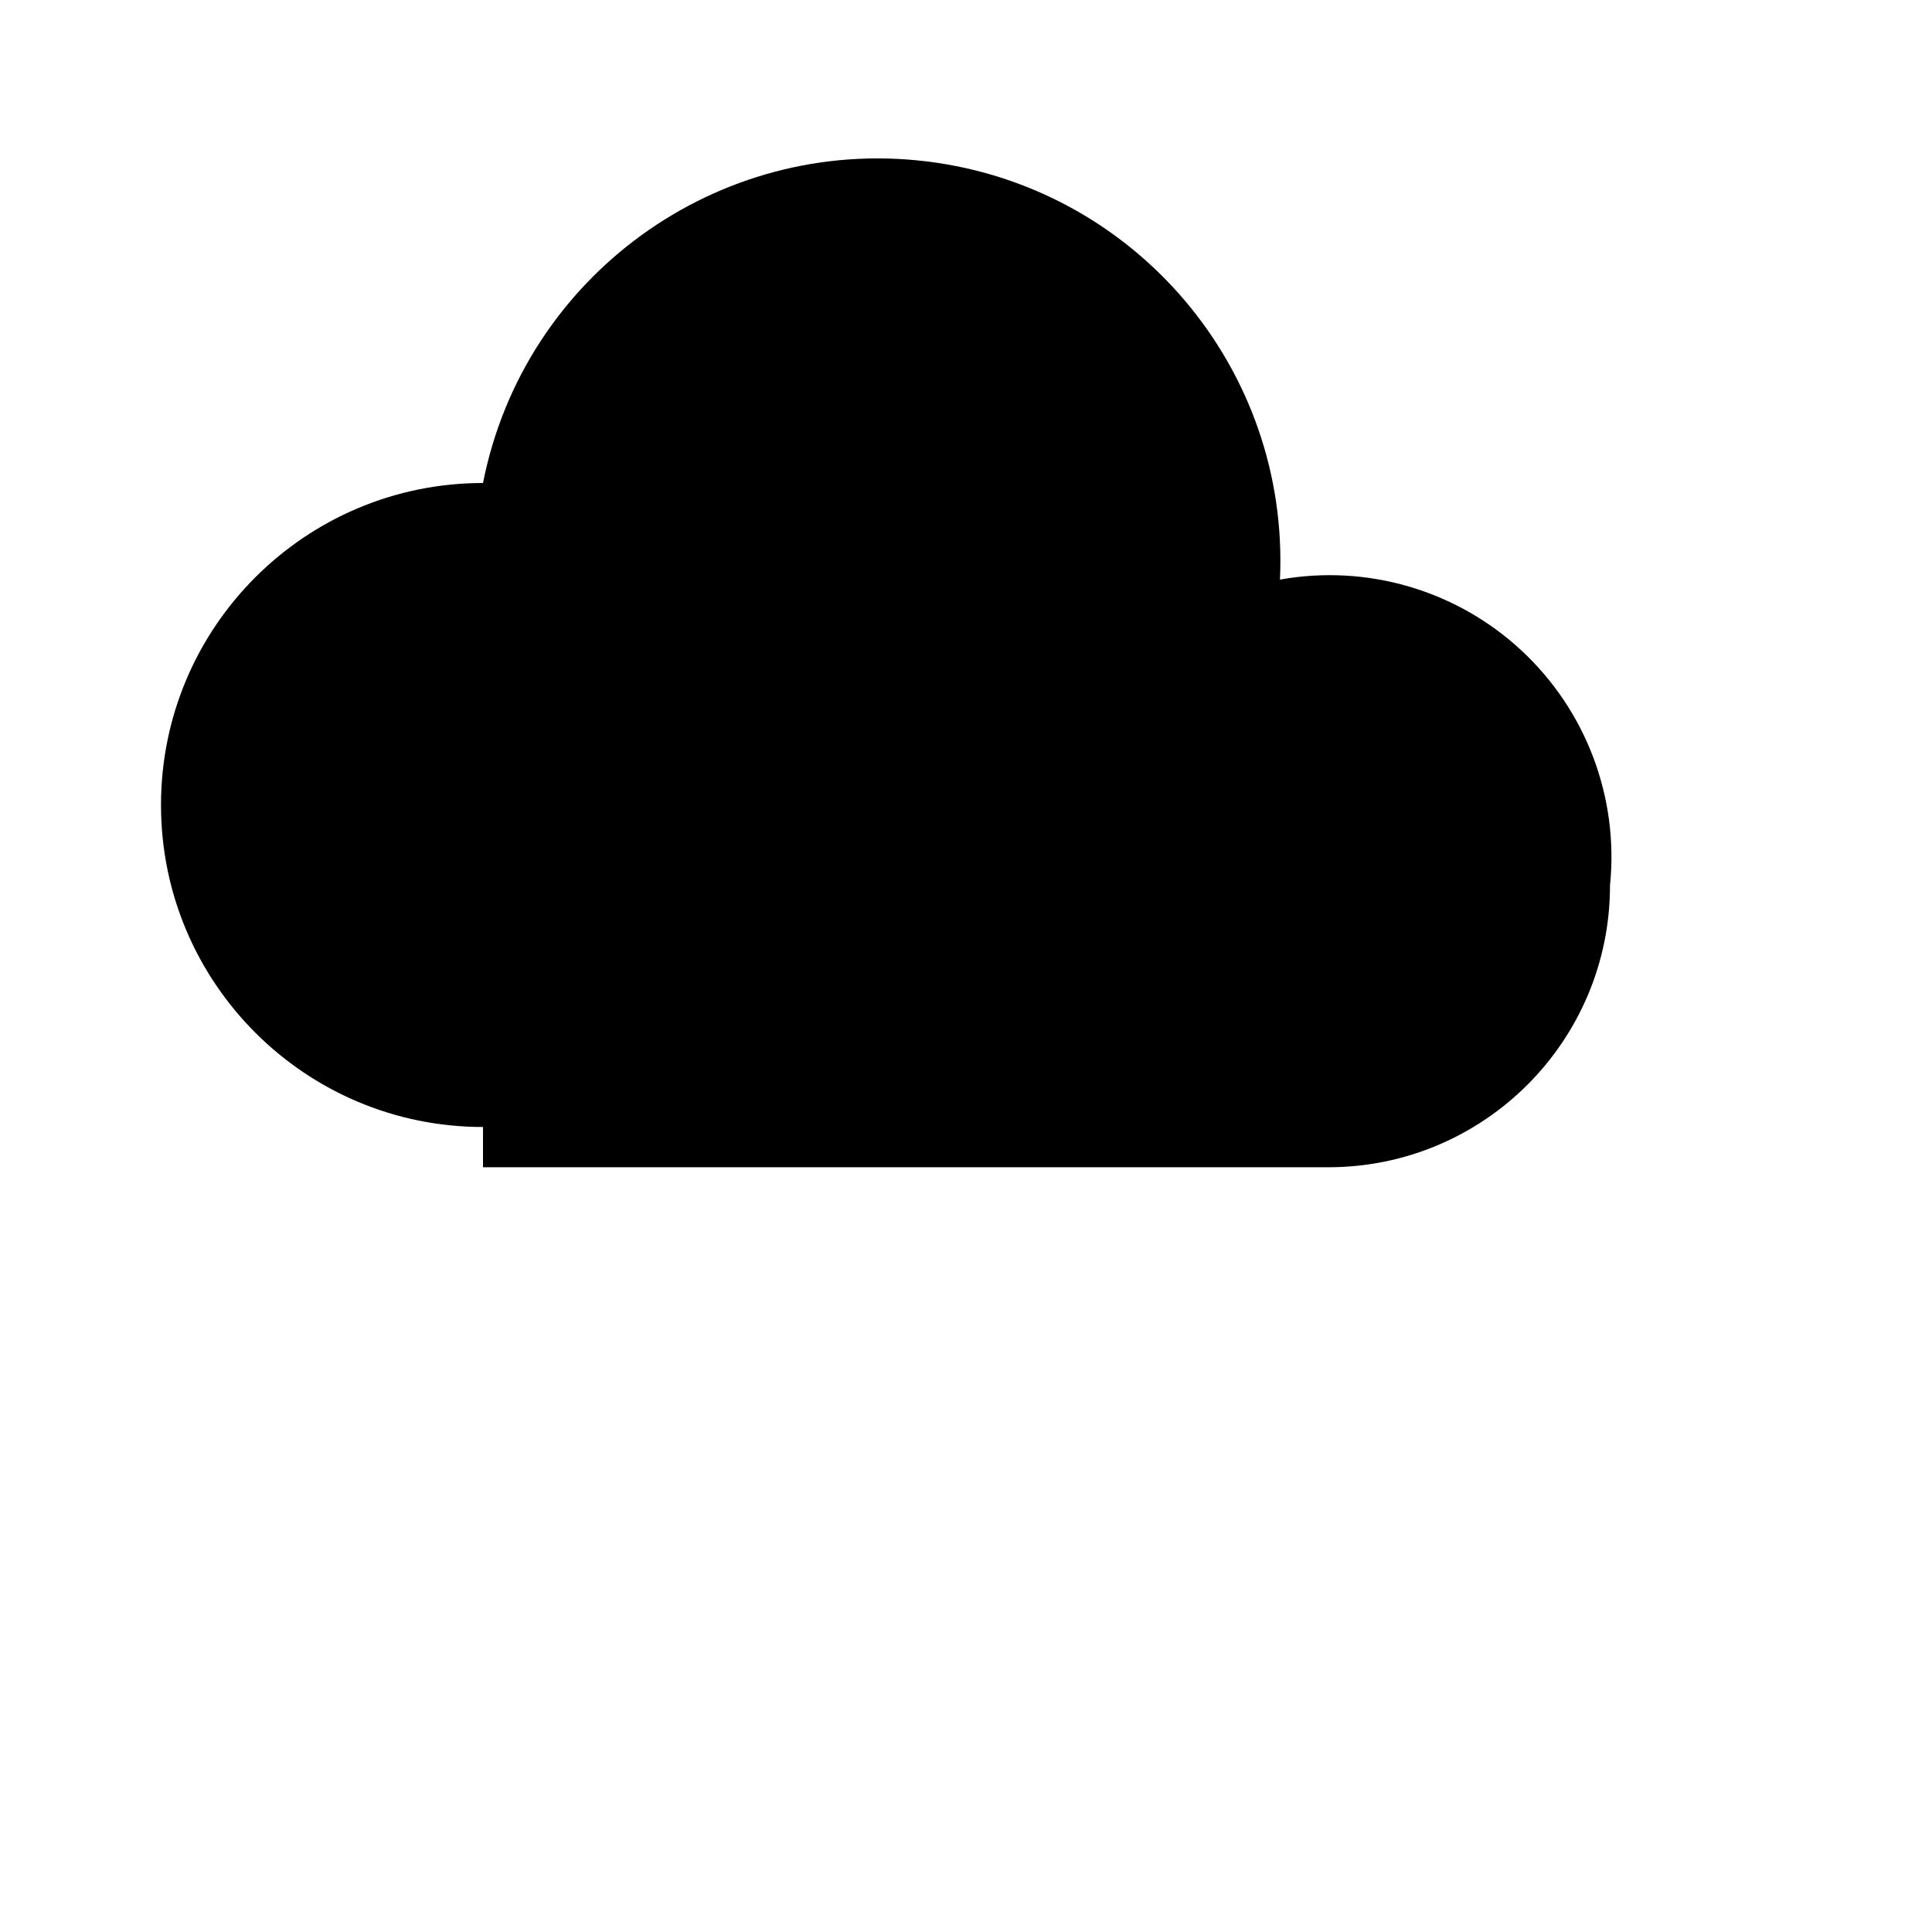
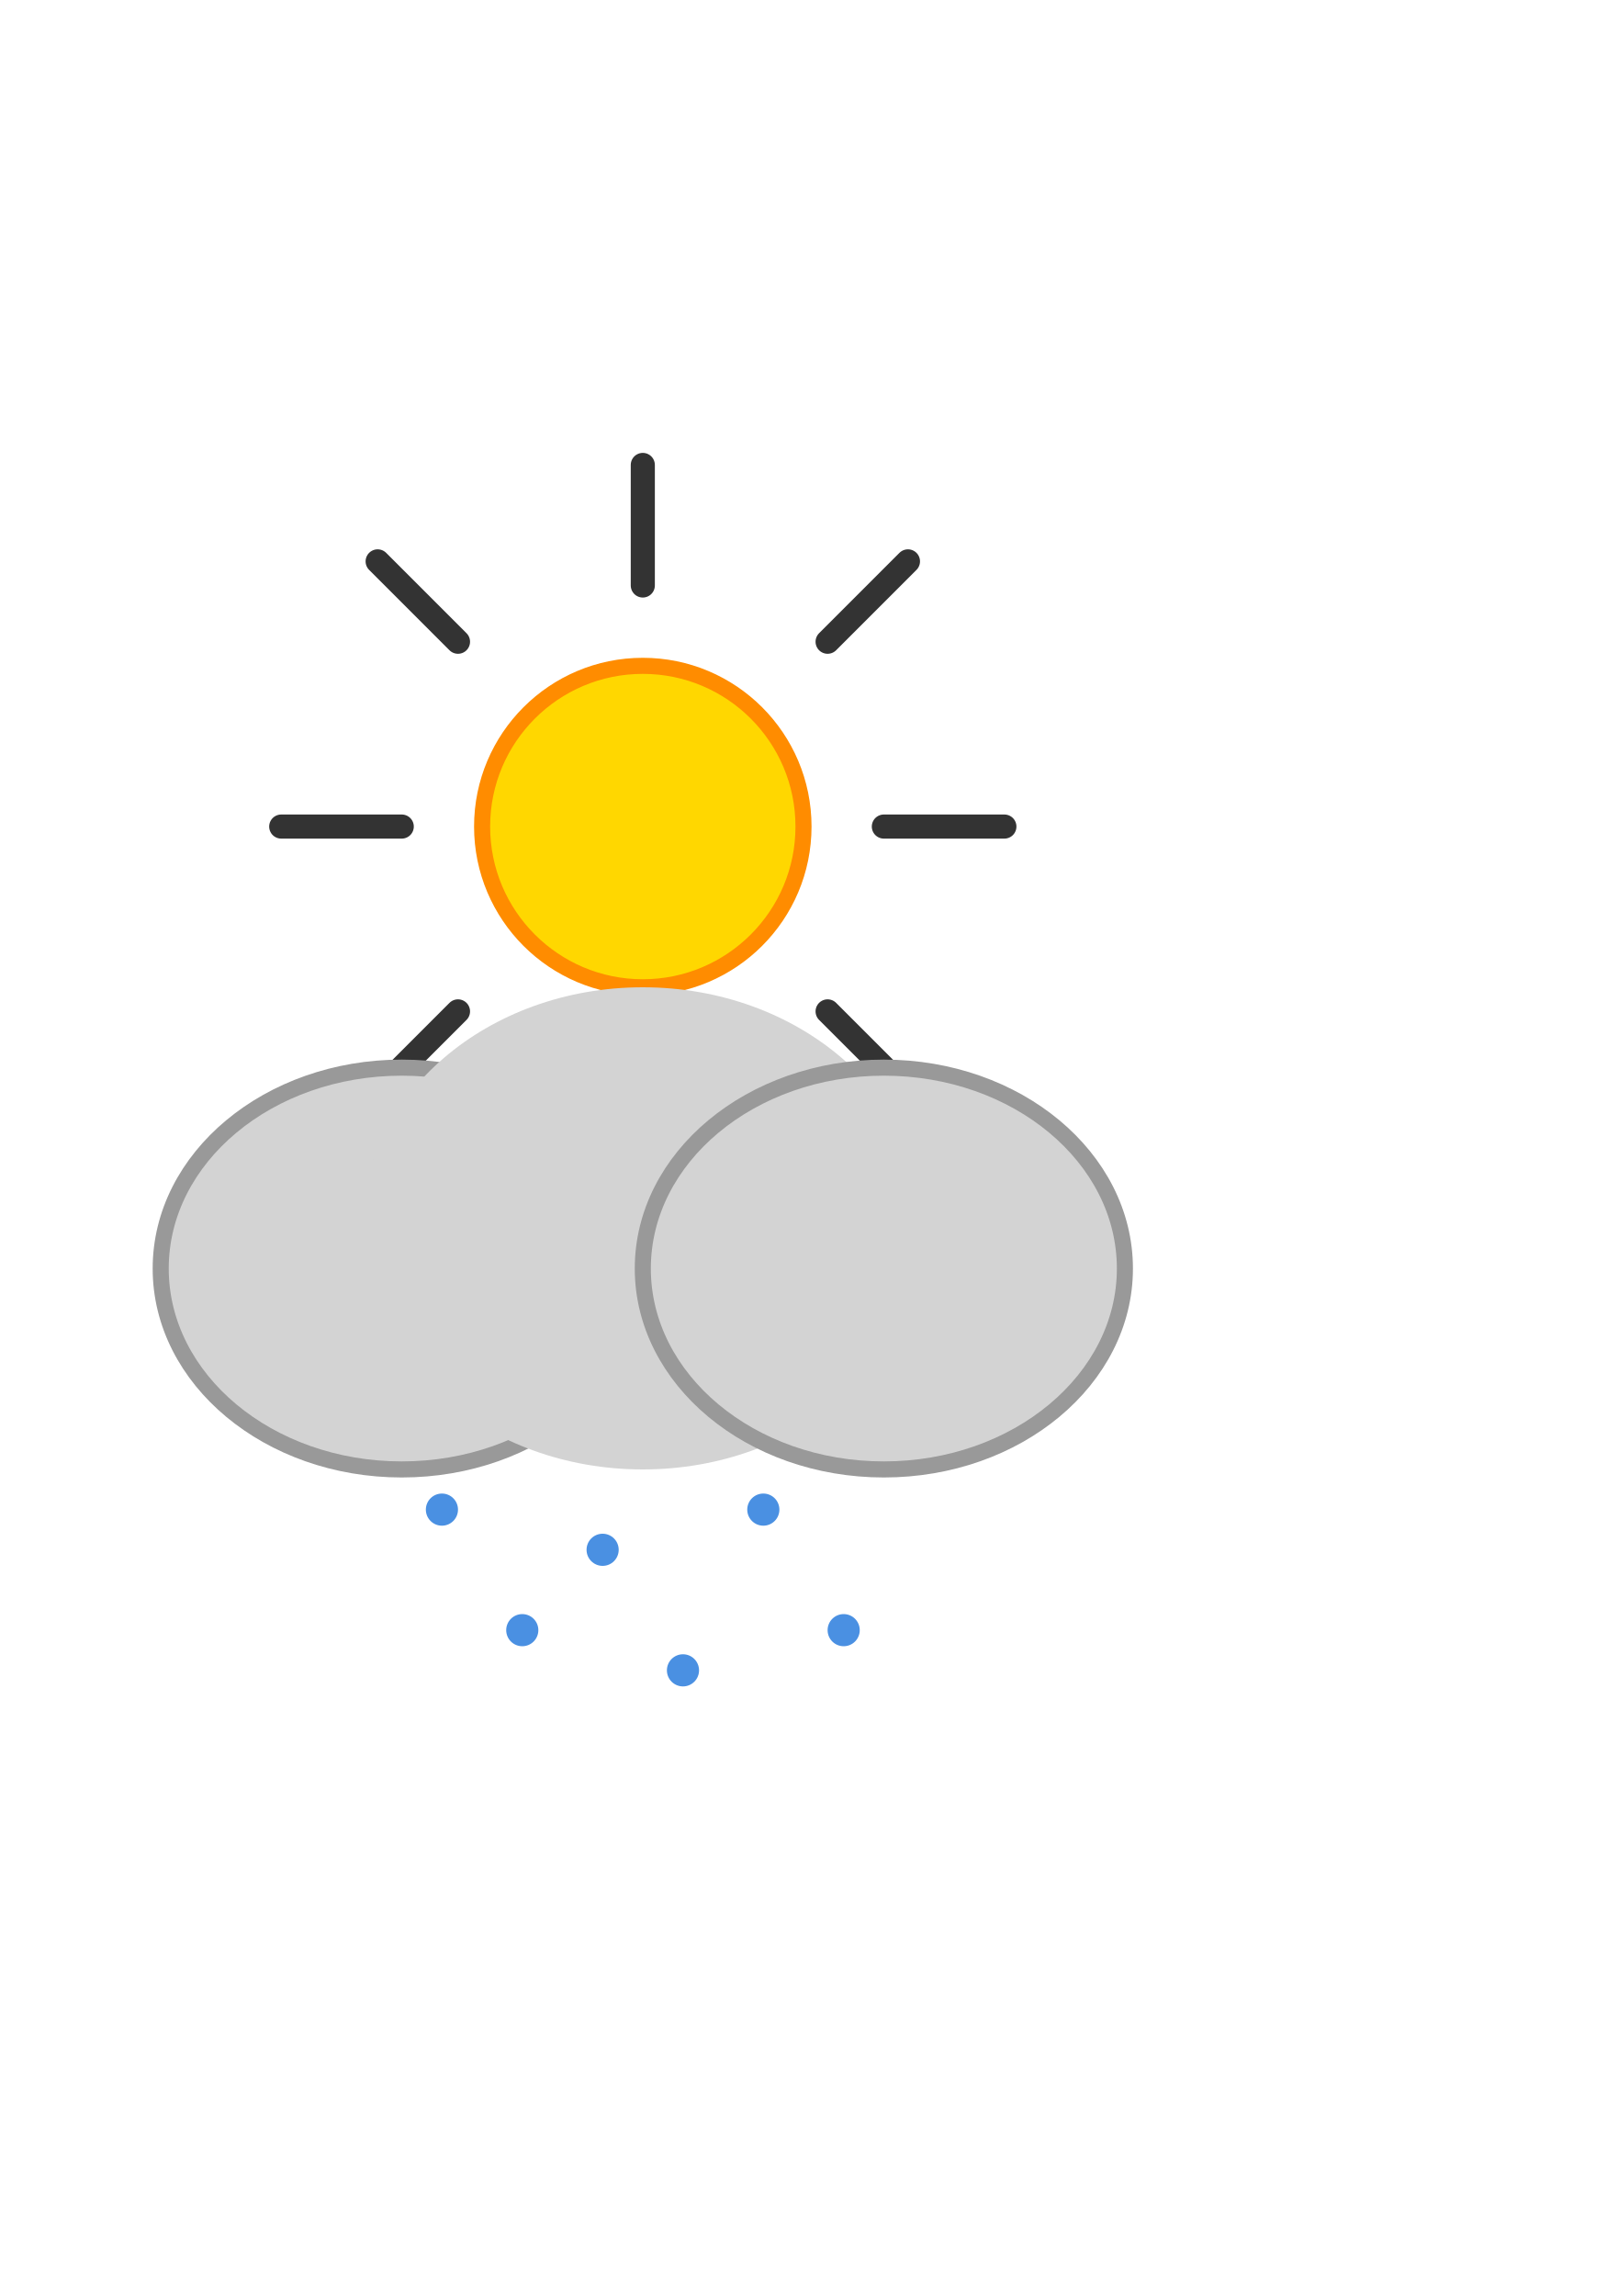
- <svg xmlns="http://www.w3.org/2000/svg" viewBox="0 0 24 24" role="img" aria-labelledby="pcTitle" focusable="false">
-   <path d="M6 14a4 4 0 1 1 0-8 5 5 0 0 1 9.9 1.2A3.5 3.5 0 0 1 20 11a3.5 3.5 0 0 1-3.5 3.5H6z" fill="currentColor" />
+ <svg xmlns="http://www.w3.org/2000/svg" viewBox="0 0 200 200" width="140" height="200">
+   <circle cx="80" cy="60" r="20" fill="#FFD700" stroke="#FF8C00" stroke-width="2" />
+   <line x1="80" y1="30" x2="80" y2="15" stroke="#333" stroke-width="3" stroke-linecap="round" />
+   <line x1="80" y1="90" x2="80" y2="105" stroke="#333" stroke-width="3" stroke-linecap="round" />
+   <line x1="50" y1="60" x2="35" y2="60" stroke="#333" stroke-width="3" stroke-linecap="round" />
+   <line x1="110" y1="60" x2="125" y2="60" stroke="#333" stroke-width="3" stroke-linecap="round" />
+   <line x1="57" y1="37" x2="47" y2="27" stroke="#333" stroke-width="3" stroke-linecap="round" />
+   <line x1="103" y1="83" x2="113" y2="93" stroke="#333" stroke-width="3" stroke-linecap="round" />
+   <line x1="103" y1="37" x2="113" y2="27" stroke="#333" stroke-width="3" stroke-linecap="round" />
+   <line x1="57" y1="83" x2="47" y2="93" stroke="#333" stroke-width="3" stroke-linecap="round" />
+   <ellipse cx="50" cy="115" rx="30" ry="25" fill="#D3D3D3" stroke="#999" stroke-width="2" />
+   <ellipse cx="80" cy="110" rx="35" ry="30" fill="#D3D3D3" stroke="none" />
+   <ellipse cx="110" cy="115" rx="30" ry="25" fill="#D3D3D3" stroke="#999" stroke-width="2" />
+   <circle cx="55" cy="145" r="2" fill="#4A90E2" />
+   <circle cx="75" cy="150" r="2" fill="#4A90E2" />
+   <circle cx="95" cy="145" r="2" fill="#4A90E2" />
+   <circle cx="65" cy="160" r="2" fill="#4A90E2" />
+   <circle cx="85" cy="165" r="2" fill="#4A90E2" />
+   <circle cx="105" cy="160" r="2" fill="#4A90E2" />
</svg>
